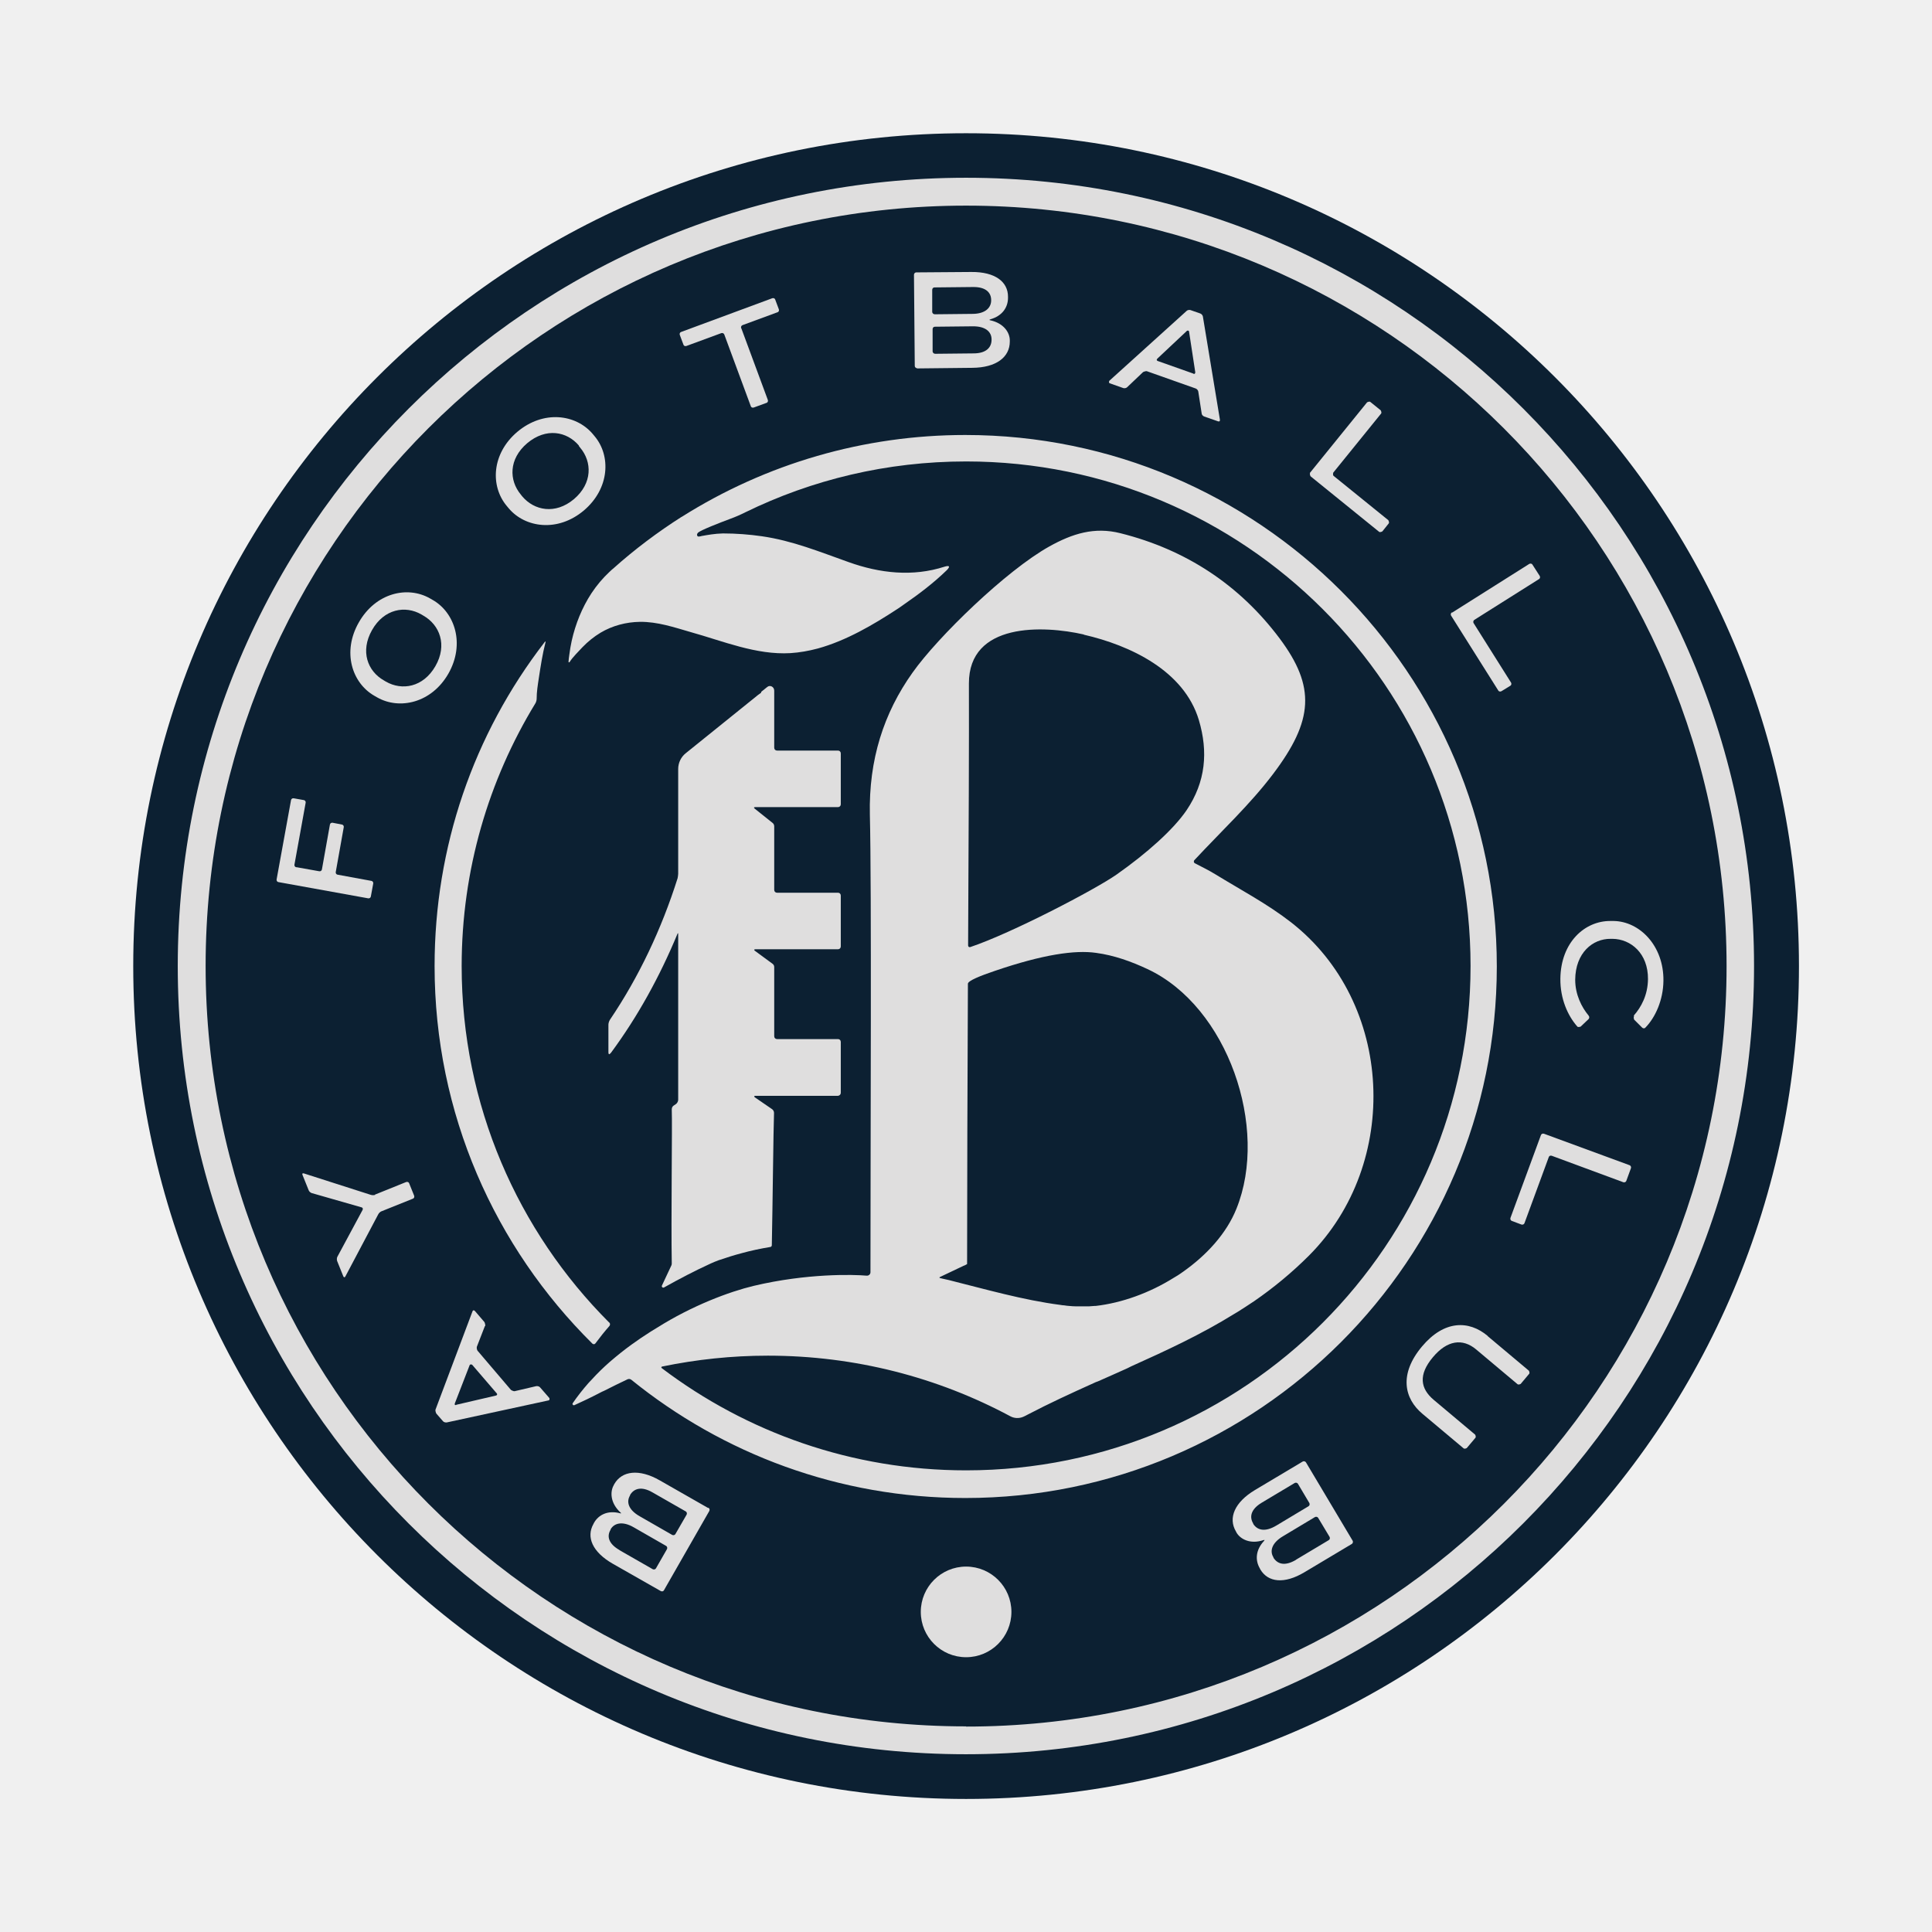
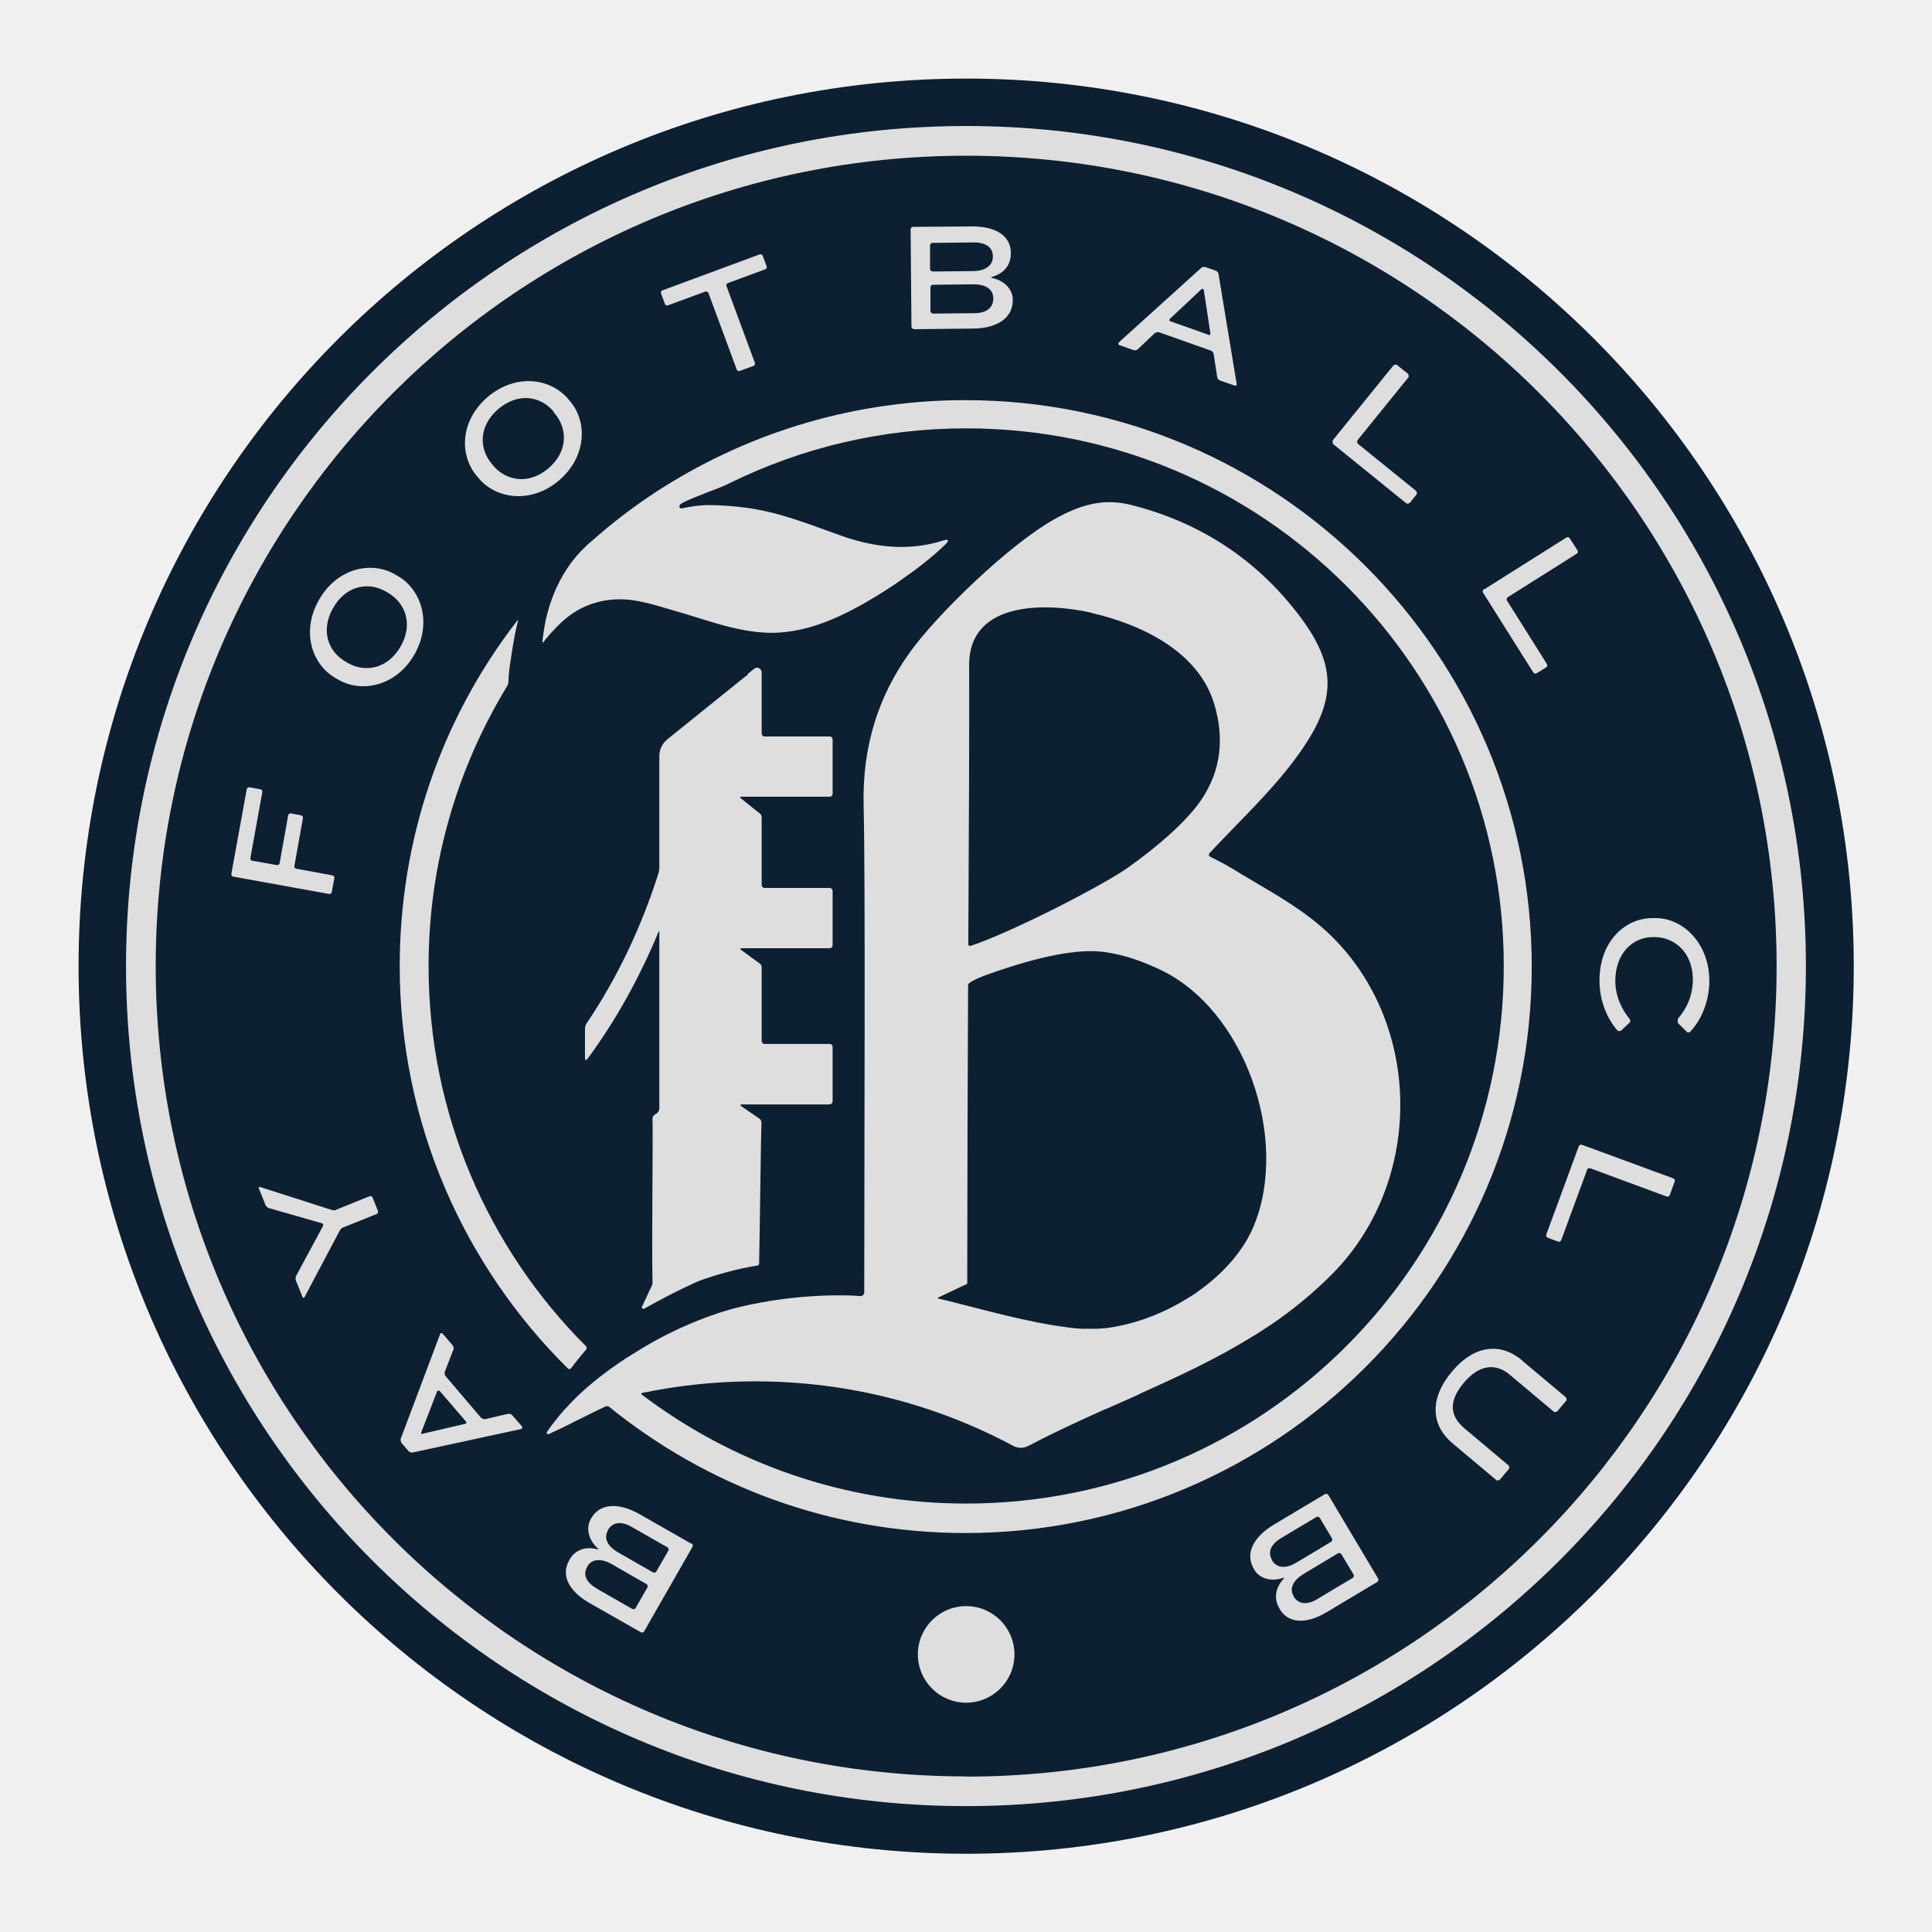
- <svg xmlns="http://www.w3.org/2000/svg" width="150" height="150" viewBox="-12 -12 174 174" fill="none">
+ <svg xmlns="http://www.w3.org/2000/svg" width="150" height="150" viewBox="-6.64 -6.64 163.27 163.27" fill="none">
  <g clip-path="url(#clip0_167_1945)">
    <path d="M75.009 150.018C116.435 150.018 150.018 116.435 150.018 75.009C150.018 33.583 116.435 0 75.009 0C33.583 0 0 33.583 0 75.009C0 116.435 33.583 150.018 75.009 150.018Z" fill="#0C2032" />
    <path d="M75.009 4.009C35.789 4.009 4.009 35.789 4.009 75.009C4.009 114.229 35.789 145.991 74.991 145.991C114.193 145.991 145.973 114.211 145.973 75.009C145.973 35.807 114.211 4.009 75.009 4.009ZM75.009 143.481C37.179 143.481 6.519 112.821 6.519 74.991C6.519 37.161 37.179 6.519 75.009 6.519C112.839 6.519 143.499 37.179 143.499 75.009C143.499 112.839 112.839 143.499 75.009 143.499V143.481Z" fill="#DFDEDE" />
    <path d="M75.009 137.252C77.263 137.252 79.09 135.425 79.09 133.171C79.09 130.917 77.263 129.09 75.009 129.09C72.755 129.09 70.928 130.917 70.928 133.171C70.928 135.425 72.755 137.252 75.009 137.252Z" fill="#DFDEDE" />
    <path d="M42.867 107.114C34.651 98.898 29.578 87.541 29.578 75.009C29.578 66.342 32.015 58.234 36.222 51.336C36.277 51.246 36.331 51.065 36.331 50.957C36.331 50.307 36.439 49.657 36.529 49.061C36.692 47.996 36.855 46.912 37.125 45.865C37.161 45.757 37.125 45.739 37.053 45.829C30.625 54.153 27.14 64.301 27.14 75.009C27.14 88.299 32.575 100.325 41.351 109.01C41.441 109.083 41.549 109.083 41.621 108.992C42.037 108.433 42.47 107.891 42.886 107.421C42.958 107.331 42.958 107.205 42.886 107.114H42.867Z" fill="#DFDEDE" />
    <path d="M49.422 34.525C47.237 35.916 45.143 37.486 43.211 39.22C43.175 39.238 43.156 39.274 43.12 39.292C43.048 39.364 42.958 39.437 42.886 39.509C42.29 40.069 41.748 40.701 41.26 41.441C40.412 42.741 39.834 44.186 39.491 45.702C39.401 46.118 39.328 46.533 39.274 46.966C39.238 47.183 39.22 47.382 39.202 47.598C39.202 47.653 39.256 47.671 39.292 47.635C39.599 47.147 40.141 46.641 40.466 46.28C40.953 45.775 41.495 45.341 42.091 44.98C43.156 44.348 44.384 44.023 45.63 44.005C47.219 43.987 48.7 44.493 50.199 44.926C53.124 45.739 56.103 47.002 59.191 46.822C60.022 46.768 60.834 46.623 61.647 46.407C64.211 45.702 66.667 44.258 68.816 42.849C69.032 42.705 69.249 42.56 69.466 42.398C70.802 41.477 72.102 40.484 73.257 39.364C73.601 39.021 73.528 38.895 73.059 39.039C70.206 39.96 67.245 39.635 64.428 38.624C61.827 37.703 59.372 36.692 56.609 36.295C55.471 36.132 54.298 36.042 53.106 36.042C52.365 36.06 51.679 36.186 51.282 36.259C51.228 36.259 51.174 36.277 51.12 36.295C51.029 36.313 50.885 36.349 50.831 36.295C50.794 36.259 50.776 36.222 50.776 36.168C50.776 36.096 50.813 36.024 50.867 35.97C51.138 35.735 52.763 35.103 53.774 34.724C54.225 34.561 54.677 34.363 55.11 34.146C61.123 31.203 67.876 29.559 75.009 29.559C100.09 29.559 120.441 49.892 120.441 74.991C120.441 100.09 100.108 120.423 75.009 120.423C64.716 120.423 55.237 116.992 47.617 111.231C47.526 111.159 47.544 111.087 47.653 111.069C50.722 110.437 53.9 110.094 57.151 110.094C65.042 110.094 72.481 112.062 78.982 115.547C79.343 115.746 79.776 115.764 80.155 115.601C80.282 115.547 80.426 115.475 80.553 115.403C82.485 114.391 84.489 113.471 86.493 112.568C86.602 112.514 86.692 112.477 86.692 112.477C86.692 112.477 86.782 112.441 86.891 112.405C87.775 112.008 88.66 111.629 89.527 111.231C89.635 111.177 89.707 111.141 89.707 111.141C89.707 111.141 89.78 111.105 89.888 111.051C93.066 109.624 96.208 108.162 99.151 106.338C99.242 106.284 99.332 106.23 99.332 106.23C99.332 106.23 99.422 106.176 99.513 106.121C100 105.814 100.47 105.507 100.957 105.182C102.709 103.973 104.37 102.6 105.887 101.083C114.193 92.759 113.543 78.277 104.261 71.055C102.149 69.411 99.747 68.147 97.454 66.739C96.84 66.36 96.19 66.053 95.612 65.746C95.504 65.692 95.486 65.547 95.576 65.457C98.05 62.803 100.596 60.437 102.654 57.71C106.302 52.889 106.501 49.855 103.25 45.504C99.639 40.683 94.818 37.505 88.913 36.024C86.566 35.428 84.579 36.06 82.503 37.216C78.621 39.382 72.463 45.359 70.188 48.574C67.588 52.221 66.233 56.428 66.342 61.376C66.504 67.913 66.396 90.809 66.396 102.582C66.396 102.763 66.233 102.907 66.053 102.889C64.861 102.781 60.654 102.672 55.869 103.81C53.684 104.334 50.343 105.58 47.165 107.584C46.984 107.692 46.786 107.819 46.605 107.927C46.028 108.288 45.45 108.685 44.872 109.101C44.222 109.57 43.572 110.094 42.94 110.636C42.362 111.141 41.802 111.683 41.279 112.261C41.188 112.369 41.08 112.459 40.99 112.568C40.484 113.146 40.014 113.741 39.581 114.373C39.527 114.446 39.581 114.518 39.635 114.554C39.653 114.554 39.689 114.554 39.726 114.554C40.484 114.211 41.242 113.85 42.001 113.453C42.145 113.38 42.272 113.308 42.416 113.254C43.102 112.911 43.806 112.55 44.511 112.225C44.619 112.17 44.764 112.189 44.854 112.261C53.088 118.924 63.543 122.914 74.937 122.914C101.336 122.914 122.806 101.445 122.806 75.045C122.806 48.646 101.336 27.176 74.937 27.176C65.836 27.176 57.006 29.74 49.35 34.579L49.422 34.525ZM85.609 45.161C89.78 46.118 94.637 48.393 95.973 52.853C96.822 55.706 96.587 58.415 94.872 60.961C93.698 62.694 91.296 64.843 88.57 66.757C86.674 68.093 79.108 72.048 75.388 73.294C75.28 73.33 75.19 73.257 75.19 73.149C75.244 63.254 75.28 54.081 75.262 49.567C75.244 44.041 81.961 44.312 85.609 45.143V45.161ZM74.829 101.986C74.955 101.932 75.081 101.86 75.099 101.842C75.099 101.842 75.099 101.806 75.099 101.788C75.099 95.739 75.135 84.056 75.172 76.598C75.172 76.327 76.309 75.876 77.591 75.442C81.925 73.962 84.814 73.546 86.71 73.817C88.335 74.034 89.888 74.594 91.351 75.28C98.573 78.657 102.311 89.581 99.35 96.876C98.465 99.079 96.677 101.047 94.511 102.564C94.366 102.672 94.222 102.763 94.059 102.871C93.969 102.925 93.879 102.979 93.879 102.979C93.879 102.979 93.788 103.034 93.698 103.088C91.531 104.442 89.039 105.345 86.674 105.616C86.638 105.616 86.602 105.616 86.566 105.616C86.403 105.616 86.24 105.652 86.078 105.652C85.988 105.652 85.915 105.652 85.843 105.652C85.735 105.652 85.609 105.652 85.5 105.652C85.338 105.652 85.175 105.652 84.995 105.652C84.959 105.652 84.94 105.652 84.904 105.652C84.706 105.652 84.489 105.634 84.29 105.616C84.146 105.616 83.983 105.58 83.839 105.562C83.731 105.562 83.622 105.544 83.514 105.525C80.155 105.092 76.706 104.099 73.456 103.286C73.456 103.286 73.131 103.214 72.896 103.16C72.77 103.124 72.608 103.106 72.608 103.07C72.608 103.07 72.608 103.034 72.644 103.016C72.68 102.997 74.233 102.257 74.81 101.986H74.829Z" fill="#DFDEDE" />
    <path d="M56.555 50.379C56.555 50.379 56.374 50.524 56.338 50.542C56.338 50.542 56.302 50.56 56.284 50.578L49.765 55.832C49.332 56.175 49.079 56.699 49.079 57.259V66.703C49.079 66.811 49.043 66.992 49.025 67.1C47.58 71.668 45.54 75.984 42.94 79.83C42.867 79.939 42.795 80.137 42.795 80.282V82.774C42.795 82.918 42.849 82.99 42.922 82.918C42.958 82.882 42.994 82.846 43.03 82.81C45.432 79.559 47.418 75.948 49.007 72.12C49.043 72.012 49.079 72.03 49.079 72.12V87.053C49.079 87.18 48.989 87.36 48.88 87.432L48.664 87.577C48.556 87.649 48.501 87.775 48.501 87.92C48.556 89.238 48.429 98.032 48.501 101.752C48.501 101.824 48.501 101.896 48.465 101.968C48.411 102.077 47.617 103.774 47.617 103.774C47.562 103.9 47.689 104.009 47.797 103.955C49.151 103.196 50.56 102.456 52.022 101.788C52.257 101.679 52.492 101.589 52.727 101.499C53.413 101.264 54.099 101.047 54.785 100.867C55.634 100.632 56.501 100.451 57.367 100.307C57.458 100.307 57.512 100.217 57.512 100.144C57.584 96.641 57.656 89.581 57.71 88.245C57.71 88.1 57.656 87.992 57.548 87.902L55.995 86.836C55.887 86.764 55.905 86.692 56.031 86.692H63.471C63.615 86.674 63.723 86.566 63.723 86.421V81.835C63.723 81.69 63.615 81.582 63.471 81.582H57.981C57.837 81.582 57.728 81.474 57.728 81.329V75.099C57.728 74.973 57.674 74.865 57.566 74.792L55.995 73.637C55.887 73.564 55.905 73.492 56.049 73.492H63.471C63.615 73.492 63.723 73.384 63.723 73.239V68.653C63.723 68.508 63.615 68.4 63.471 68.4H57.981C57.837 68.4 57.728 68.292 57.728 68.147V62.423C57.728 62.297 57.674 62.188 57.584 62.116L55.977 60.834C55.869 60.744 55.887 60.69 56.031 60.69H63.471C63.615 60.69 63.723 60.581 63.723 60.437V55.85C63.723 55.706 63.615 55.598 63.471 55.598C62.514 55.598 58.974 55.598 57.981 55.598C57.837 55.598 57.728 55.489 57.728 55.345V50.199C57.728 49.855 57.349 49.657 57.096 49.874L56.555 50.307V50.379Z" fill="#DFDEDE" />
    <path d="M105.959 30.607L111.123 24.233C111.123 24.233 111.322 24.124 111.412 24.197L112.351 24.955C112.351 24.955 112.459 25.154 112.387 25.244L108.072 30.571C108.072 30.571 108.017 30.787 108.108 30.86L113.037 34.85C113.037 34.85 113.146 35.049 113.073 35.139L112.496 35.861C112.496 35.861 112.297 35.97 112.207 35.897L106.031 30.896C106.031 30.896 105.923 30.697 105.995 30.607H105.959Z" fill="#DFDEDE" />
    <path d="M51.806 123.799C51.914 123.853 51.932 123.98 51.878 124.088L47.797 131.221C47.743 131.329 47.617 131.347 47.508 131.293L43.193 128.837C41.333 127.772 40.791 126.418 41.441 125.262L41.495 125.153C41.91 124.413 42.759 123.998 43.843 124.287C43.951 124.323 43.969 124.287 43.879 124.215C42.958 123.366 42.94 122.355 43.265 121.777L43.319 121.668C44.005 120.459 45.558 120.26 47.418 121.325L51.752 123.799H51.806ZM43.788 127.609L46.786 129.325C46.894 129.379 47.021 129.343 47.075 129.252L48.068 127.519C48.122 127.411 48.086 127.284 47.996 127.23L45.071 125.551C44.041 124.955 43.301 125.19 42.994 125.731V125.767C42.651 126.327 42.759 127.013 43.806 127.609H43.788ZM45.612 124.558L48.538 126.237C48.646 126.291 48.772 126.255 48.826 126.165L49.838 124.413C49.892 124.305 49.856 124.178 49.765 124.124L46.768 122.409C45.739 121.813 45.071 122.084 44.745 122.644V122.68C44.402 123.239 44.565 123.962 45.612 124.558Z" fill="#DFDEDE" />
    <path d="M31.672 107.421L30.95 109.281C30.914 109.39 30.95 109.552 31.004 109.642L34.02 113.182C34.02 113.182 34.254 113.326 34.363 113.29L36.295 112.839C36.403 112.82 36.566 112.857 36.638 112.947L37.486 113.922C37.486 113.922 37.523 114.103 37.414 114.121L28.241 116.107C28.133 116.125 27.971 116.089 27.898 115.999L27.284 115.294C27.284 115.294 27.176 115.042 27.23 114.933L30.553 106.103C30.589 105.995 30.679 105.977 30.769 106.067L31.636 107.078C31.636 107.078 31.744 107.331 31.69 107.439L31.672 107.421ZM29.09 114.518L32.665 113.687C32.774 113.669 32.81 113.561 32.737 113.489L30.517 110.906C30.517 110.906 30.354 110.834 30.3 110.943L28.964 114.391C28.927 114.5 28.964 114.572 29.09 114.536V114.518Z" fill="#DFDEDE" />
    <path d="M21.759 95.594L24.576 94.457C24.684 94.42 24.81 94.457 24.847 94.565L25.298 95.684C25.334 95.793 25.298 95.919 25.19 95.955L22.355 97.093C22.246 97.129 22.12 97.255 22.066 97.364L19.104 102.961C19.05 103.07 18.978 103.052 18.924 102.961L18.364 101.571C18.328 101.463 18.328 101.3 18.382 101.192L20.657 96.966C20.712 96.858 20.657 96.75 20.549 96.732L16.071 95.45C15.963 95.413 15.836 95.305 15.8 95.197L15.24 93.806C15.204 93.698 15.24 93.644 15.367 93.68L21.398 95.612C21.506 95.648 21.687 95.648 21.795 95.612L21.759 95.594Z" fill="#DFDEDE" />
    <path d="M14.735 66.107L16.757 66.468C16.865 66.486 16.974 66.414 16.992 66.305L17.714 62.261C17.732 62.152 17.84 62.08 17.949 62.098L18.797 62.261C18.906 62.279 18.978 62.387 18.96 62.495L18.238 66.54C18.22 66.649 18.292 66.757 18.4 66.775L21.452 67.335C21.56 67.353 21.632 67.461 21.614 67.57L21.398 68.743C21.38 68.852 21.271 68.924 21.163 68.906L13.073 67.443C12.965 67.425 12.893 67.317 12.911 67.208L14.211 60.058C14.229 59.95 14.337 59.877 14.446 59.895L15.367 60.058C15.475 60.076 15.547 60.184 15.529 60.292L14.518 65.872C14.5 65.981 14.572 66.089 14.68 66.107H14.735Z" fill="#DFDEDE" />
    <path d="M28.386 48.664C26.869 51.318 23.98 51.95 21.976 50.813L21.723 50.668C19.7 49.513 18.797 46.714 20.314 44.059C21.831 41.387 24.702 40.737 26.724 41.892L26.977 42.037C28.963 43.174 29.902 45.991 28.386 48.664ZM25.948 43.337C24.503 42.506 22.589 42.831 21.506 44.745C20.422 46.659 21.109 48.447 22.571 49.278L22.752 49.386C24.197 50.217 26.11 49.91 27.212 47.996C28.314 46.082 27.591 44.276 26.129 43.445L25.948 43.337Z" fill="#DFDEDE" />
    <path d="M40.574 33.983C38.227 35.952 35.302 35.536 33.821 33.785L33.64 33.568C32.142 31.78 32.268 28.855 34.597 26.887C36.945 24.919 39.852 25.298 41.369 27.067L41.549 27.284C43.03 29.036 42.922 31.997 40.574 33.983ZM40.141 28.133C39.057 26.851 37.18 26.49 35.482 27.916C33.803 29.343 33.839 31.257 34.904 32.539L35.031 32.701C36.114 33.983 38.01 34.363 39.69 32.954C41.369 31.528 41.333 29.596 40.249 28.314L40.123 28.151L40.141 28.133Z" fill="#DFDEDE" />
    <path d="M54.767 17.57L57.151 24.016C57.187 24.124 57.151 24.251 57.024 24.287L55.887 24.702C55.778 24.738 55.652 24.702 55.616 24.576L53.232 18.129C53.196 18.021 53.07 17.967 52.961 18.003L49.819 19.159C49.711 19.195 49.585 19.159 49.549 19.032L49.224 18.165C49.188 18.057 49.224 17.931 49.35 17.895L57.548 14.861C57.656 14.825 57.783 14.861 57.819 14.987L58.144 15.854C58.18 15.962 58.144 16.089 58.017 16.125L54.876 17.281C54.767 17.317 54.713 17.443 54.749 17.552L54.767 17.57Z" fill="#DFDEDE" />
    <path d="M70.603 21.163C70.495 21.163 70.386 21.073 70.386 20.964L70.314 12.748C70.314 12.64 70.404 12.532 70.513 12.532L75.478 12.495C77.627 12.477 78.783 13.38 78.783 14.716V14.825C78.783 15.674 78.277 16.45 77.194 16.757C77.086 16.793 77.086 16.829 77.194 16.847C78.422 17.118 78.945 17.967 78.945 18.653V18.761C78.945 20.17 77.718 21.109 75.569 21.127L70.567 21.181L70.603 21.163ZM75.605 13.85L72.156 13.886C72.048 13.886 71.957 13.976 71.957 14.103V16.107C71.975 16.215 72.066 16.305 72.192 16.305L75.569 16.269C76.761 16.269 77.266 15.692 77.266 15.06V15.024C77.266 14.373 76.815 13.832 75.623 13.85H75.605ZM75.569 17.389L72.192 17.425C72.084 17.425 71.993 17.515 71.993 17.642V19.664C72.012 19.773 72.102 19.863 72.228 19.863L75.677 19.827C76.869 19.827 77.302 19.249 77.302 18.599V18.563C77.302 17.913 76.797 17.371 75.587 17.389H75.569Z" fill="#DFDEDE" />
    <path d="M118.779 43.174L125.731 38.786C125.822 38.732 125.966 38.75 126.02 38.859L126.67 39.87C126.725 39.96 126.706 40.105 126.598 40.159L120.784 43.825C120.693 43.879 120.657 44.023 120.712 44.113L124.088 49.476C124.142 49.567 124.124 49.711 124.016 49.765L123.221 50.253C123.131 50.307 122.987 50.289 122.933 50.181L118.689 43.445C118.635 43.355 118.653 43.211 118.761 43.156L118.779 43.174Z" fill="#DFDEDE" />
    <path d="M135.139 79.469C135.807 78.711 136.403 77.627 136.421 76.183C136.439 73.871 134.886 72.571 133.225 72.553H133.063C131.437 72.535 129.885 73.817 129.866 76.237C129.866 77.573 130.444 78.711 131.076 79.469C131.149 79.559 131.149 79.686 131.076 79.776L130.354 80.462C130.354 80.462 130.137 80.534 130.065 80.462C129.198 79.487 128.512 77.952 128.53 76.147C128.566 72.878 130.715 70.928 133.045 70.946H133.333C135.663 70.982 137.848 73.167 137.812 76.327C137.794 78.061 137.089 79.632 136.186 80.552C136.114 80.643 135.97 80.625 135.898 80.552L135.175 79.83C135.175 79.83 135.085 79.614 135.175 79.523L135.139 79.469Z" fill="#DFDEDE" />
    <path d="M127.049 90.105L134.76 92.94C134.868 92.976 134.922 93.102 134.886 93.21L134.471 94.348C134.435 94.457 134.308 94.511 134.2 94.475L127.754 92.091C127.645 92.055 127.519 92.091 127.483 92.217L125.298 98.158C125.262 98.266 125.135 98.321 125.027 98.285L124.16 97.96C124.052 97.923 123.998 97.797 124.034 97.689L126.779 90.231C126.815 90.123 126.941 90.069 127.049 90.105Z" fill="#DFDEDE" />
    <path d="M121.994 108.342L125.695 111.448C125.695 111.448 125.804 111.647 125.713 111.737L124.955 112.64C124.955 112.64 124.756 112.748 124.666 112.658L120.946 109.534C119.718 108.505 118.328 108.703 117.046 110.238C115.728 111.809 115.908 113.055 117.136 114.084L120.856 117.208C120.856 117.208 120.964 117.407 120.874 117.497L120.098 118.418C120.098 118.418 119.899 118.526 119.809 118.436L116.107 115.33C114.464 113.958 113.976 111.755 116.071 109.263C118.057 106.898 120.278 106.88 121.994 108.324V108.342Z" fill="#DFDEDE" />
    <path d="M105.327 119.628C105.417 119.574 105.562 119.61 105.616 119.7L109.823 126.761C109.877 126.851 109.841 126.995 109.751 127.049L105.489 129.595C103.648 130.697 102.203 130.498 101.517 129.361L101.463 129.252C101.029 128.512 101.083 127.591 101.842 126.779C101.914 126.688 101.896 126.67 101.788 126.706C100.596 127.104 99.711 126.616 99.368 126.038L99.314 125.93C98.592 124.72 99.187 123.294 101.029 122.192L105.327 119.628ZM102.961 125.388L105.85 123.655C105.941 123.601 105.977 123.474 105.923 123.366L104.893 121.632C104.839 121.542 104.713 121.506 104.605 121.56L101.643 123.33C100.614 123.944 100.524 124.648 100.867 125.208V125.244C101.228 125.804 101.914 126.02 102.961 125.388ZM104.713 128.476L107.674 126.706C107.765 126.652 107.801 126.526 107.746 126.417L106.717 124.702C106.663 124.612 106.537 124.576 106.428 124.63L103.539 126.363C102.51 126.977 102.347 127.718 102.691 128.259V128.295C103.052 128.855 103.702 129.09 104.731 128.476H104.713Z" fill="#DFDEDE" />
    <path d="M96.334 16.504C96.316 16.396 96.208 16.269 96.1 16.233L95.215 15.926C95.106 15.89 94.944 15.926 94.872 15.999L87.902 22.3C87.902 22.3 87.829 22.463 87.938 22.517L89.166 22.951C89.274 22.987 89.437 22.951 89.509 22.878L90.953 21.506C90.953 21.506 91.188 21.398 91.296 21.434L95.684 22.987C95.793 23.023 95.901 23.149 95.919 23.258L96.226 25.244C96.226 25.352 96.353 25.479 96.461 25.515L97.707 25.948C97.815 25.984 97.887 25.93 97.869 25.803L96.334 16.504ZM95.486 21.65L92.272 20.513C92.163 20.477 92.145 20.386 92.236 20.296L94.908 17.786C94.908 17.786 95.07 17.732 95.088 17.858L95.648 21.524C95.648 21.632 95.594 21.705 95.486 21.669V21.65Z" fill="#DFDEDE" />
  </g>
  <defs>
    <clipPath id="clip0_167_1945">
      <rect width="150" height="150" fill="white" />
    </clipPath>
  </defs>
</svg>
